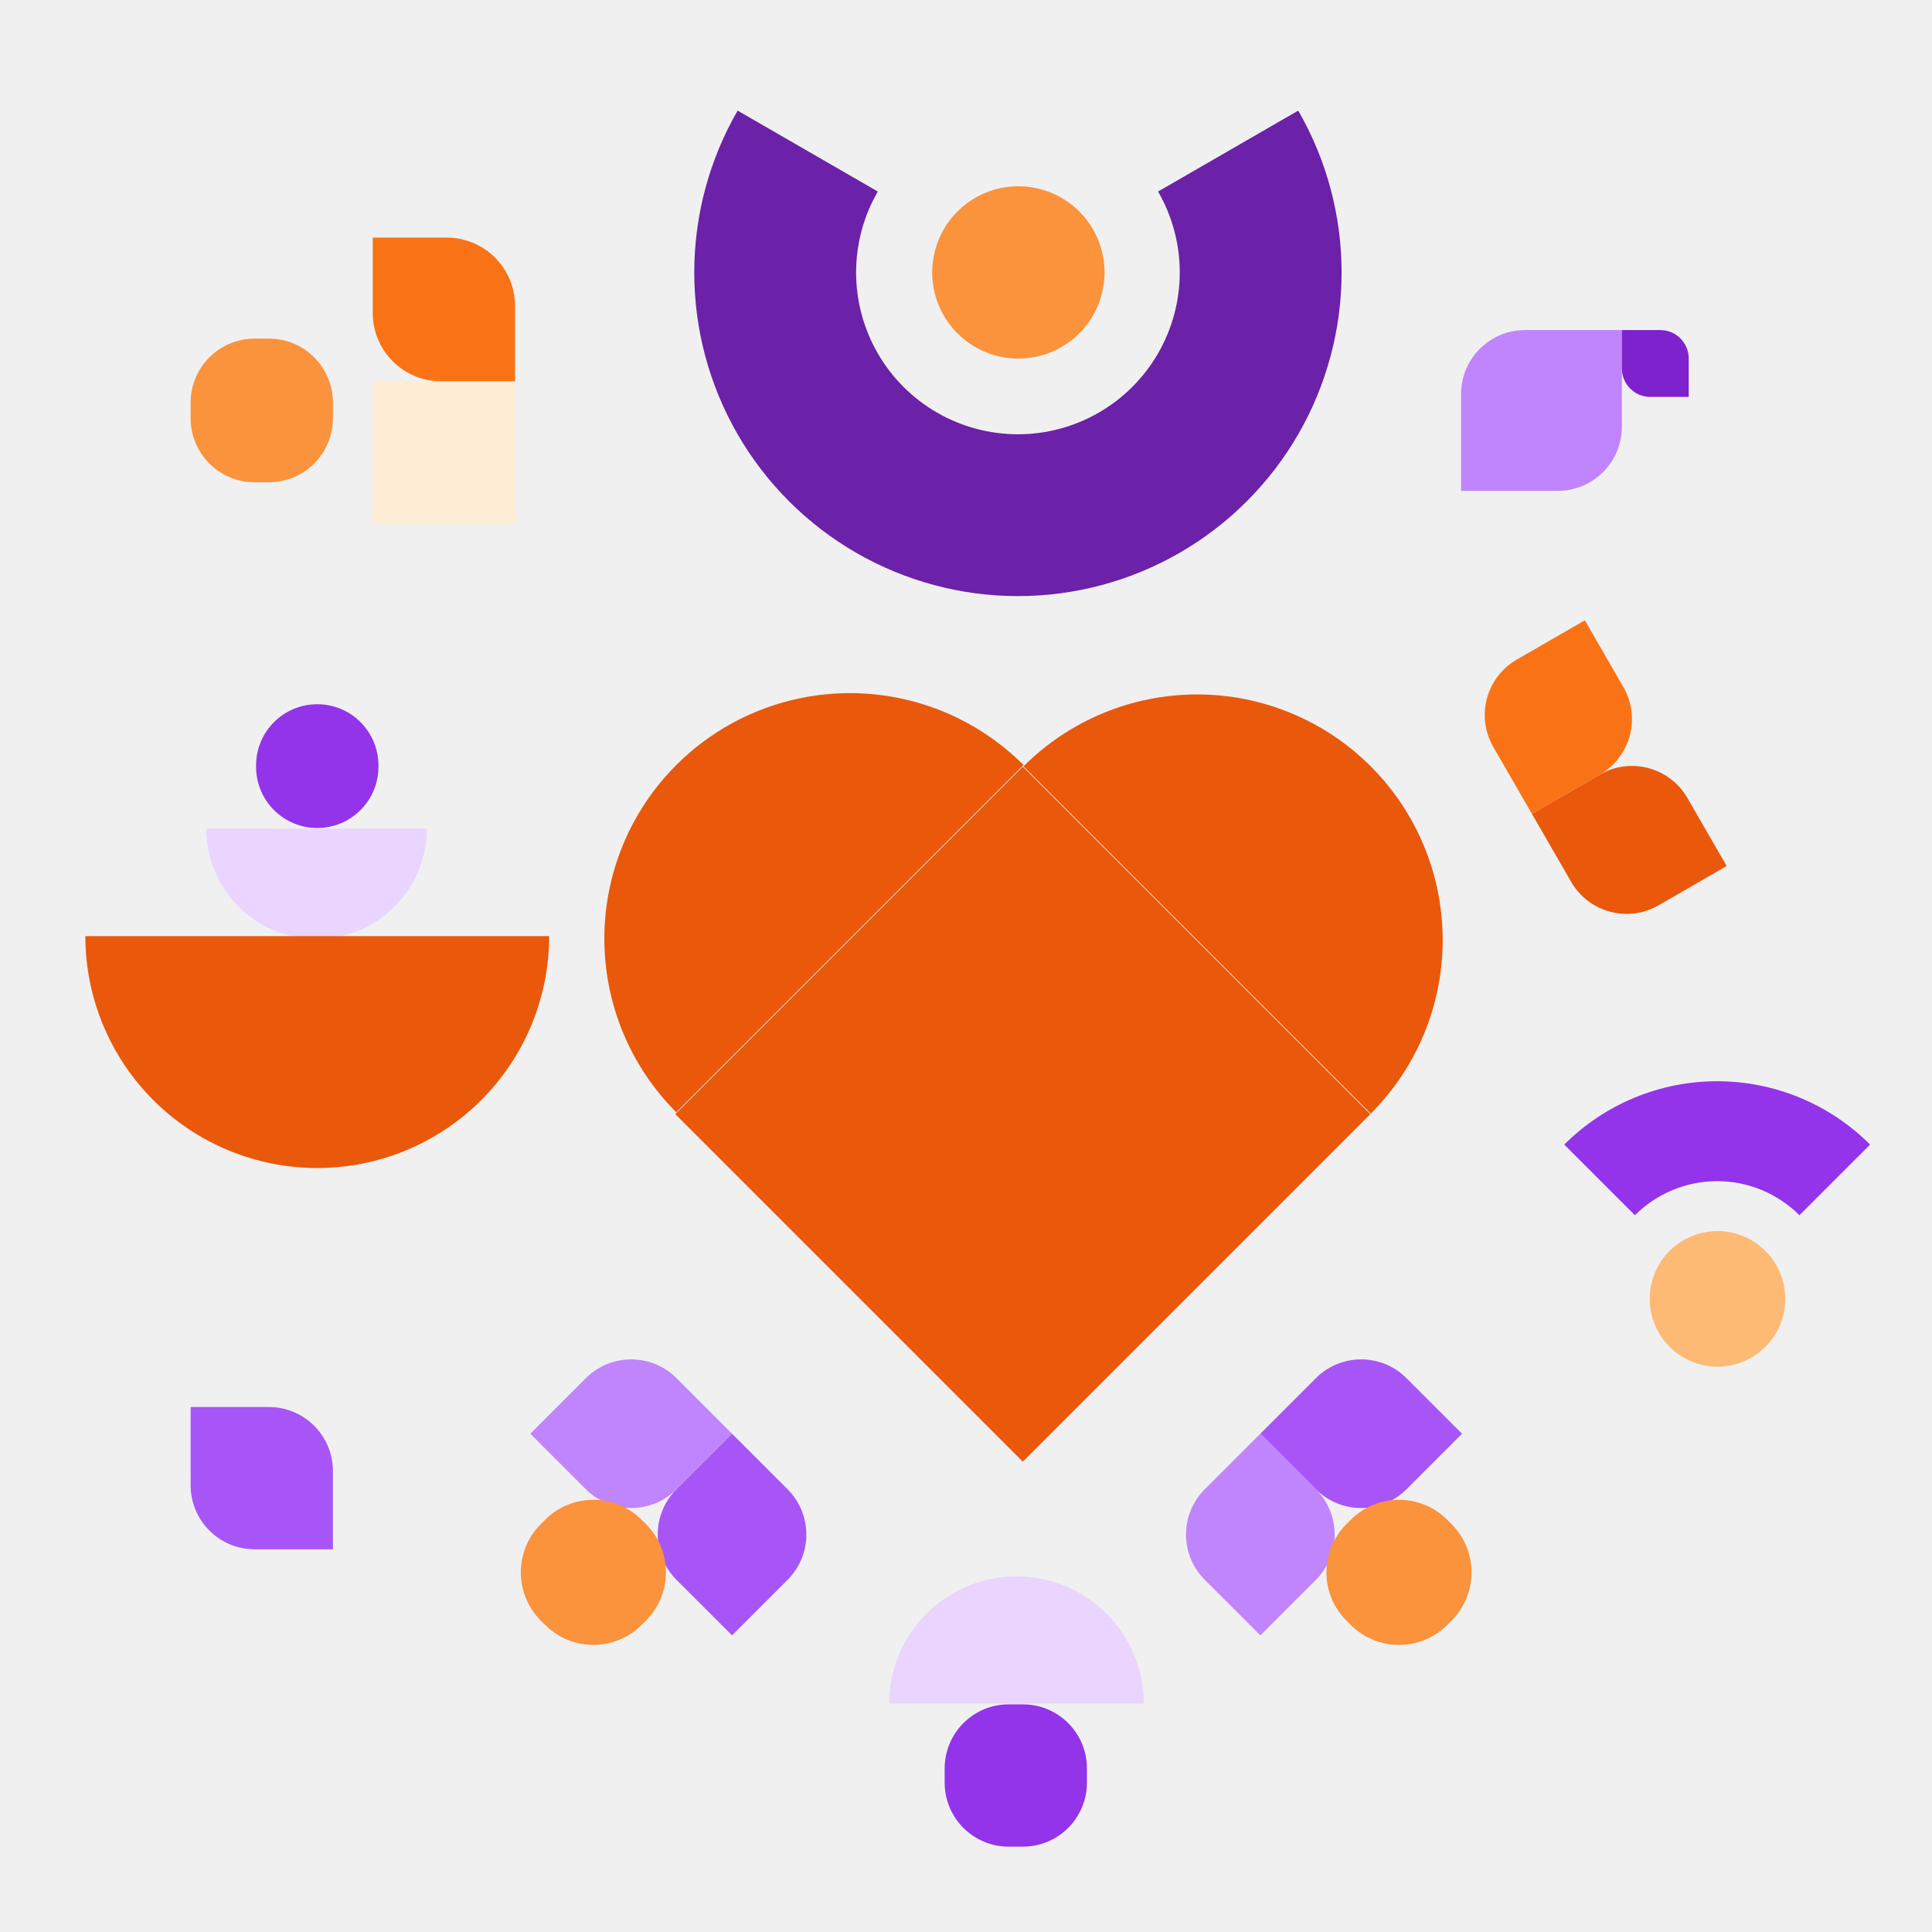
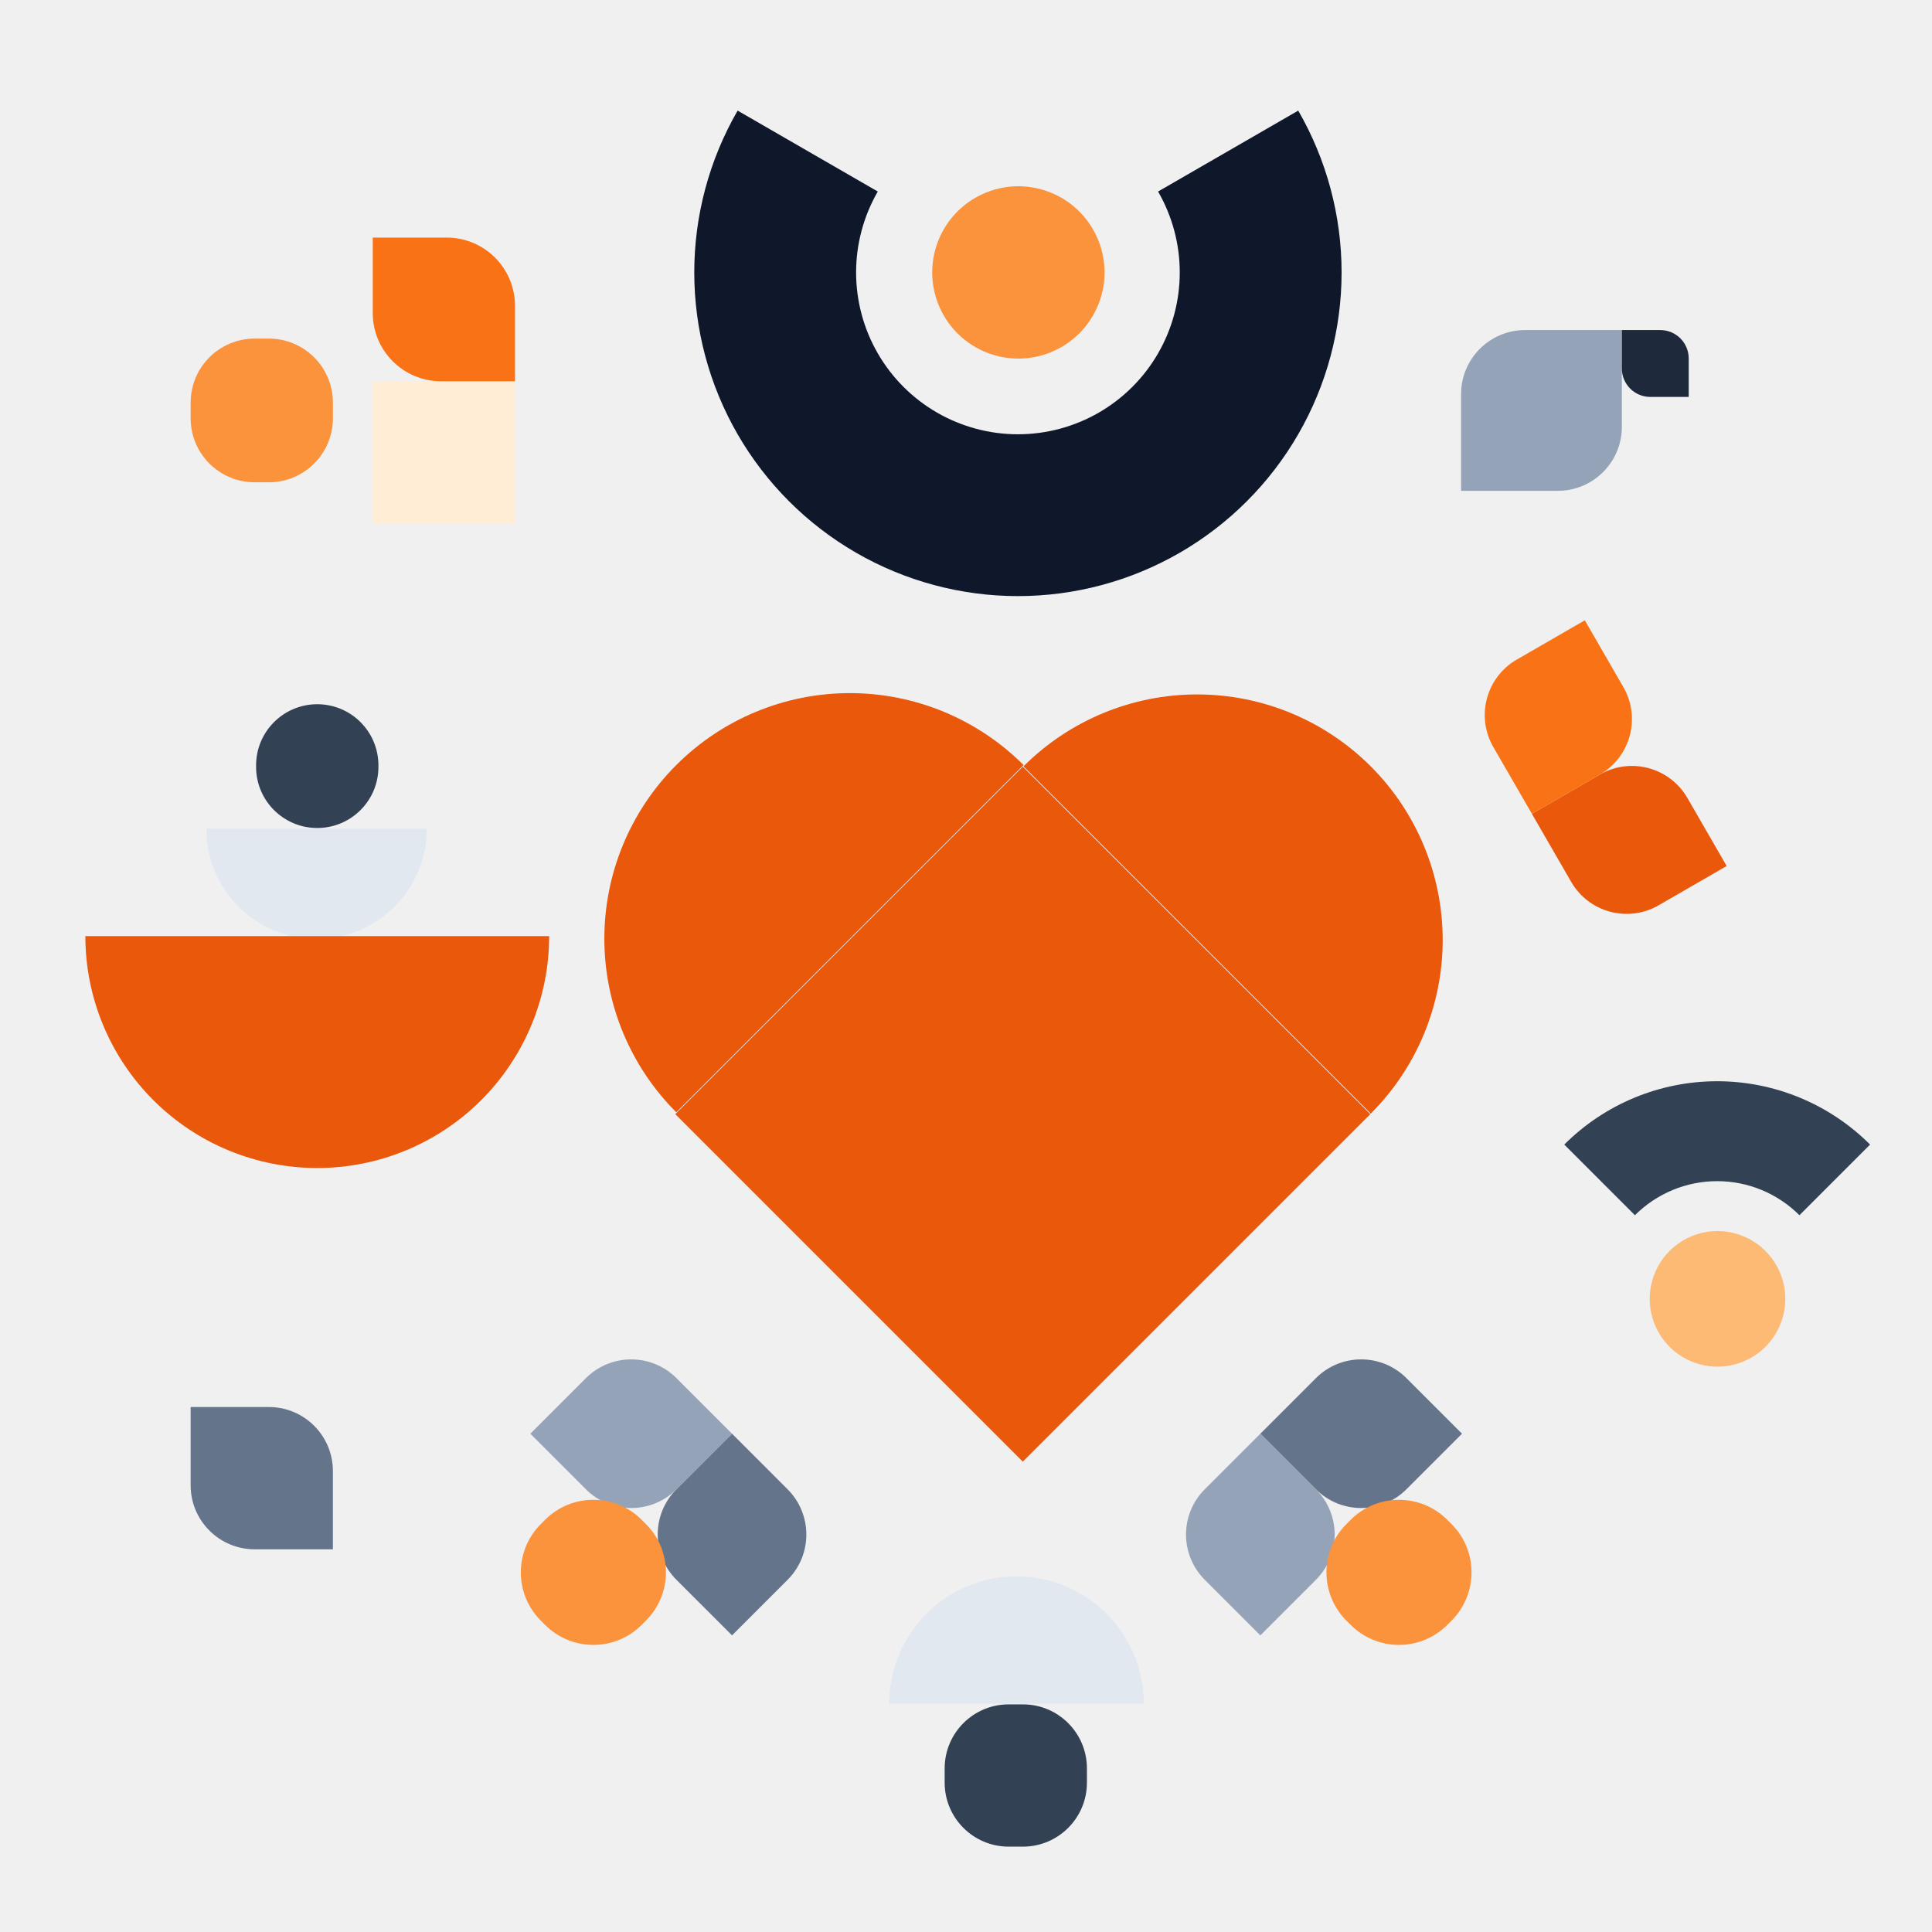
<svg xmlns="http://www.w3.org/2000/svg" width="1358" height="1358" viewBox="0 0 1358 1358" fill="none">
  <g clip-path="url(#clip0_198_59)">
-     <path d="M475.481 1046.81C457.908 1064.38 457.908 1092.87 475.481 1110.45L514.539 1149.5L553.596 1110.45C571.17 1092.87 571.17 1064.38 553.596 1046.81L514.539 1007.75L475.481 1046.81Z" fill="#A855F7" />
-     <path d="M924.949 1046.81C942.523 1064.38 971.015 1064.38 988.589 1046.81L1027.65 1007.75L988.589 968.694C971.015 951.12 942.523 951.12 924.949 968.694L885.892 1007.75L924.949 1046.81Z" fill="#A855F7" />
-     <path d="M134 1044C134 1068.85 154.147 1089 179 1089H234V1034C234 1009.15 213.853 989 189 989H134V1044Z" fill="#A855F7" />
-     <path d="M411.842 1046.81C429.415 1064.38 457.908 1064.38 475.481 1046.81L514.539 1007.75L475.481 968.694C457.908 951.12 429.415 951.12 411.842 968.694L372.785 1007.75L411.842 1046.81Z" fill="#C084FC" />
-     <path d="M924.949 1110.45C942.523 1092.87 942.523 1064.38 924.949 1046.81L885.892 1007.75L846.835 1046.81C829.261 1064.38 829.261 1092.87 846.835 1110.45L885.892 1149.5L924.949 1110.45Z" fill="#C084FC" />
+     <path d="M475.481 1046.81C457.908 1064.38 457.908 1092.87 475.481 1110.45L514.539 1149.5L553.596 1110.45C571.17 1092.87 571.17 1064.38 553.596 1046.81L514.539 1007.75L475.481 1046.81Z" fill="#64748b" />
+     <path d="M924.949 1046.81C942.523 1064.38 971.015 1064.38 988.589 1046.81L1027.65 1007.75L988.589 968.694C971.015 951.12 942.523 951.12 924.949 968.694L885.892 1007.75L924.949 1046.81Z" fill="#64748b" />
+     <path d="M134 1044C134 1068.85 154.147 1089 179 1089H234V1034C234 1009.15 213.853 989 189 989H134V1044Z" fill="#64748b" />
+     <path d="M411.842 1046.81C429.415 1064.38 457.908 1064.38 475.481 1046.81L514.539 1007.75L475.481 968.694C457.908 951.12 429.415 951.12 411.842 968.694L372.785 1007.75L411.842 1046.81Z" fill="#94a3b8" />
+     <path d="M924.949 1110.45C942.523 1092.87 942.523 1064.38 924.949 1046.81L885.892 1007.75L846.835 1046.81C829.261 1064.38 829.261 1092.87 846.835 1110.45L885.892 1149.5L924.949 1110.45Z" fill="#94a3b8" />
    <rect x="417.083" y="1176.08" width="100.235" height="100.235" rx="48" transform="rotate(-135 417.083 1176.08)" fill="#FB923C" />
    <rect x="1054.22" y="1105.21" width="100.235" height="100.235" rx="48" transform="rotate(135 1054.22 1105.21)" fill="#FB923C" />
-     <rect width="86" height="87" rx="43" transform="matrix(-1 0 0 1 266 495)" fill="#9333EA" />
-     <path d="M145 582.5C145 603.054 153.165 622.767 167.699 637.301C182.233 651.835 201.946 660 222.5 660C243.054 660 262.767 651.835 277.301 637.301C291.835 622.767 300 603.054 300 582.5L222.5 582.5L145 582.5Z" fill="#E9D5FF" />
+     <rect width="86" height="87" rx="43" transform="matrix(-1 0 0 1 266 495)" fill="#334155" />
+     <path d="M145 582.5C145 603.054 153.165 622.767 167.699 637.301C182.233 651.835 201.946 660 222.5 660C243.054 660 262.767 651.835 277.301 637.301C291.835 622.767 300 603.054 300 582.5L222.5 582.5L145 582.5Z" fill="#e2e8f0" />
    <path d="M386 658C386 701.23 368.827 742.69 338.258 773.258C307.69 803.827 266.23 821 223 821C179.77 821 138.31 803.827 107.742 773.258C77.173 742.69 60 701.23 60 658L223 658L386 658Z" fill="#EA580C" />
    <path d="M719.403 538.671C751.773 506.302 795.675 488.117 841.452 488.117C887.229 488.117 931.132 506.302 963.501 538.671C995.871 571.041 1014.06 614.943 1014.06 660.72C1014.06 706.497 995.871 750.4 963.501 782.769L841.452 660.72L719.403 538.671Z" fill="#EA580C" />
    <path d="M475.352 781.844C442.983 749.474 424.798 705.572 424.798 659.795C424.798 614.018 442.983 570.115 475.352 537.746C507.722 505.377 551.624 487.192 597.401 487.192C643.178 487.192 687.081 505.376 719.45 537.746L597.401 659.795L475.352 781.844Z" fill="#EA580C" />
    <rect width="100" height="100" transform="matrix(4.37114e-08 1 1 -4.37114e-08 262 268)" fill="#FFEDD5" />
    <path d="M262 167L262 220C262 246.51 283.49 268 310 268L362 268L362 215C362 188.49 340.51 167 314 167L262 167Z" fill="#F97316" />
    <rect width="101" height="100" rx="45" transform="matrix(4.37114e-08 1 1 -4.37114e-08 134 238)" fill="#FB923C" />
-     <rect width="100" height="100" rx="45" transform="matrix(-1 3.7749e-08 3.7749e-08 1 764 1198)" fill="#9333EA" />
-     <path d="M804 1197.5C804 1173.76 794.571 1151 777.786 1134.21C761.002 1117.43 738.237 1108 714.5 1108C690.763 1108 667.998 1117.43 651.214 1134.21C634.429 1151 625 1173.76 625 1197.5L714.5 1197.5L804 1197.5Z" fill="#E9D5FF" />
+     <rect width="100" height="100" rx="45" transform="matrix(-1 3.7749e-08 3.7749e-08 1 764 1198)" fill="#334155" />
+     <path d="M804 1197.5C804 1173.76 794.571 1151 777.786 1134.21C761.002 1117.43 738.237 1108 714.5 1108C690.763 1108 667.998 1117.43 651.214 1134.21C634.429 1151 625 1173.76 625 1197.5L714.5 1197.5L804 1197.5Z" fill="#e2e8f0" />
    <rect x="758.639" y="265.655" width="121.118" height="121.118" rx="60.559" transform="rotate(-165 758.639 265.655)" fill="#FB923C" />
-     <path d="M518.479 77.75C498.512 112.334 488 151.565 488 191.5C488 231.435 498.512 270.666 518.479 305.25C538.447 339.834 567.166 368.554 601.75 388.521C636.334 408.488 675.565 419 715.5 419C755.435 419 794.666 408.488 829.25 388.521C863.834 368.553 892.554 339.834 912.521 305.25C932.488 270.666 943 231.435 943 191.5C943 151.565 932.488 112.334 912.521 77.75L814.01 134.625C823.994 151.917 829.25 171.533 829.25 191.5C829.25 211.467 823.994 231.083 814.01 248.375C804.027 265.667 789.667 280.027 772.375 290.01C755.083 299.994 735.467 305.25 715.5 305.25C695.533 305.25 675.917 299.994 658.625 290.01C641.333 280.027 626.973 265.667 616.99 248.375C607.006 231.083 601.75 211.467 601.75 191.5C601.75 171.533 607.006 151.917 616.99 134.625L518.479 77.75Z" fill="#6B21A8" />
+     <path d="M518.479 77.75C498.512 112.334 488 151.565 488 191.5C488 231.435 498.512 270.666 518.479 305.25C538.447 339.834 567.166 368.554 601.75 388.521C636.334 408.488 675.565 419 715.5 419C755.435 419 794.666 408.488 829.25 388.521C863.834 368.553 892.554 339.834 912.521 305.25C932.488 270.666 943 231.435 943 191.5C943 151.565 932.488 112.334 912.521 77.75L814.01 134.625C823.994 151.917 829.25 171.533 829.25 191.5C829.25 211.467 823.994 231.083 814.01 248.375C804.027 265.667 789.667 280.027 772.375 290.01C755.083 299.994 735.467 305.25 715.5 305.25C695.533 305.25 675.917 299.994 658.625 290.01C641.333 280.027 626.973 265.667 616.99 248.375C607.006 231.083 601.75 211.467 601.75 191.5C601.75 171.533 607.006 151.917 616.99 134.625L518.479 77.75Z" fill="#0f172a" />
    <rect width="345.453" height="345.453" transform="matrix(-0.707107 -0.707107 -0.707107 0.707107 963.198 783.135)" fill="#EA580C" />
    <path d="M1124.59 544.407C1146.11 531.98 1173.64 539.355 1186.06 560.878L1213.68 608.713L1165.84 636.331C1144.32 648.757 1116.8 641.383 1104.37 619.86L1076.76 572.024L1124.59 544.407Z" fill="#EA580C" />
    <path d="M1124.59 544.407C1146.11 531.98 1153.49 504.459 1141.06 482.936L1113.97 436.005L1066.13 463.622C1044.61 476.049 1037.23 503.57 1049.66 525.093L1076.76 572.024L1124.59 544.407Z" fill="#F97316" />
-     <path d="M1099.52 804.52C1113.63 790.405 1130.39 779.209 1148.83 771.57C1167.27 763.932 1187.04 760 1207 760C1226.96 760 1246.73 763.932 1265.17 771.57C1283.61 779.209 1300.37 790.405 1314.48 804.52L1264.82 854.183C1257.22 846.591 1248.21 840.568 1238.29 836.459C1228.37 832.35 1217.74 830.235 1207 830.235C1196.26 830.235 1185.63 832.35 1175.71 836.459C1165.79 840.568 1156.78 846.591 1149.18 854.183L1099.52 804.52Z" fill="#9333EA" />
+     <path d="M1099.52 804.52C1113.63 790.405 1130.39 779.209 1148.83 771.57C1167.27 763.932 1187.04 760 1207 760C1226.96 760 1246.73 763.932 1265.17 771.57C1283.61 779.209 1300.37 790.405 1314.48 804.52L1264.82 854.183C1257.22 846.591 1248.21 840.568 1238.29 836.459C1228.37 832.35 1217.74 830.235 1207 830.235C1196.26 830.235 1185.63 832.35 1175.71 836.459C1165.79 840.568 1156.78 846.591 1149.18 854.183L1099.52 804.52Z" fill="#334155" />
    <rect x="1176.78" y="852.874" width="95.283" height="95.283" rx="47.641" transform="rotate(18.1356 1176.78 852.874)" fill="#FDBA74" />
-     <path d="M1072 232C1047.15 232 1027 252.147 1027 277L1027 345L1095 345C1119.85 345 1140 324.853 1140 300L1140 232L1072 232Z" fill="#C084FC" />
-     <path d="M1160 279C1148.95 279 1140 270.046 1140 259L1140 232L1167 232C1178.05 232 1187 240.954 1187 252L1187 279L1160 279Z" fill="#7E22CE" />
+     <path d="M1072 232C1047.15 232 1027 252.147 1027 277L1027 345L1095 345C1119.85 345 1140 324.853 1140 300L1140 232L1072 232Z" fill="#94a3b8" />
+     <path d="M1160 279C1148.95 279 1140 270.046 1140 259L1140 232L1167 232C1178.05 232 1187 240.954 1187 252L1187 279L1160 279Z" fill="#1e293b" />
  </g>
  <defs>
    <clipPath id="clip0_198_59">
      <rect width="1358" height="1358" fill="white" />
    </clipPath>
  </defs>
</svg>
